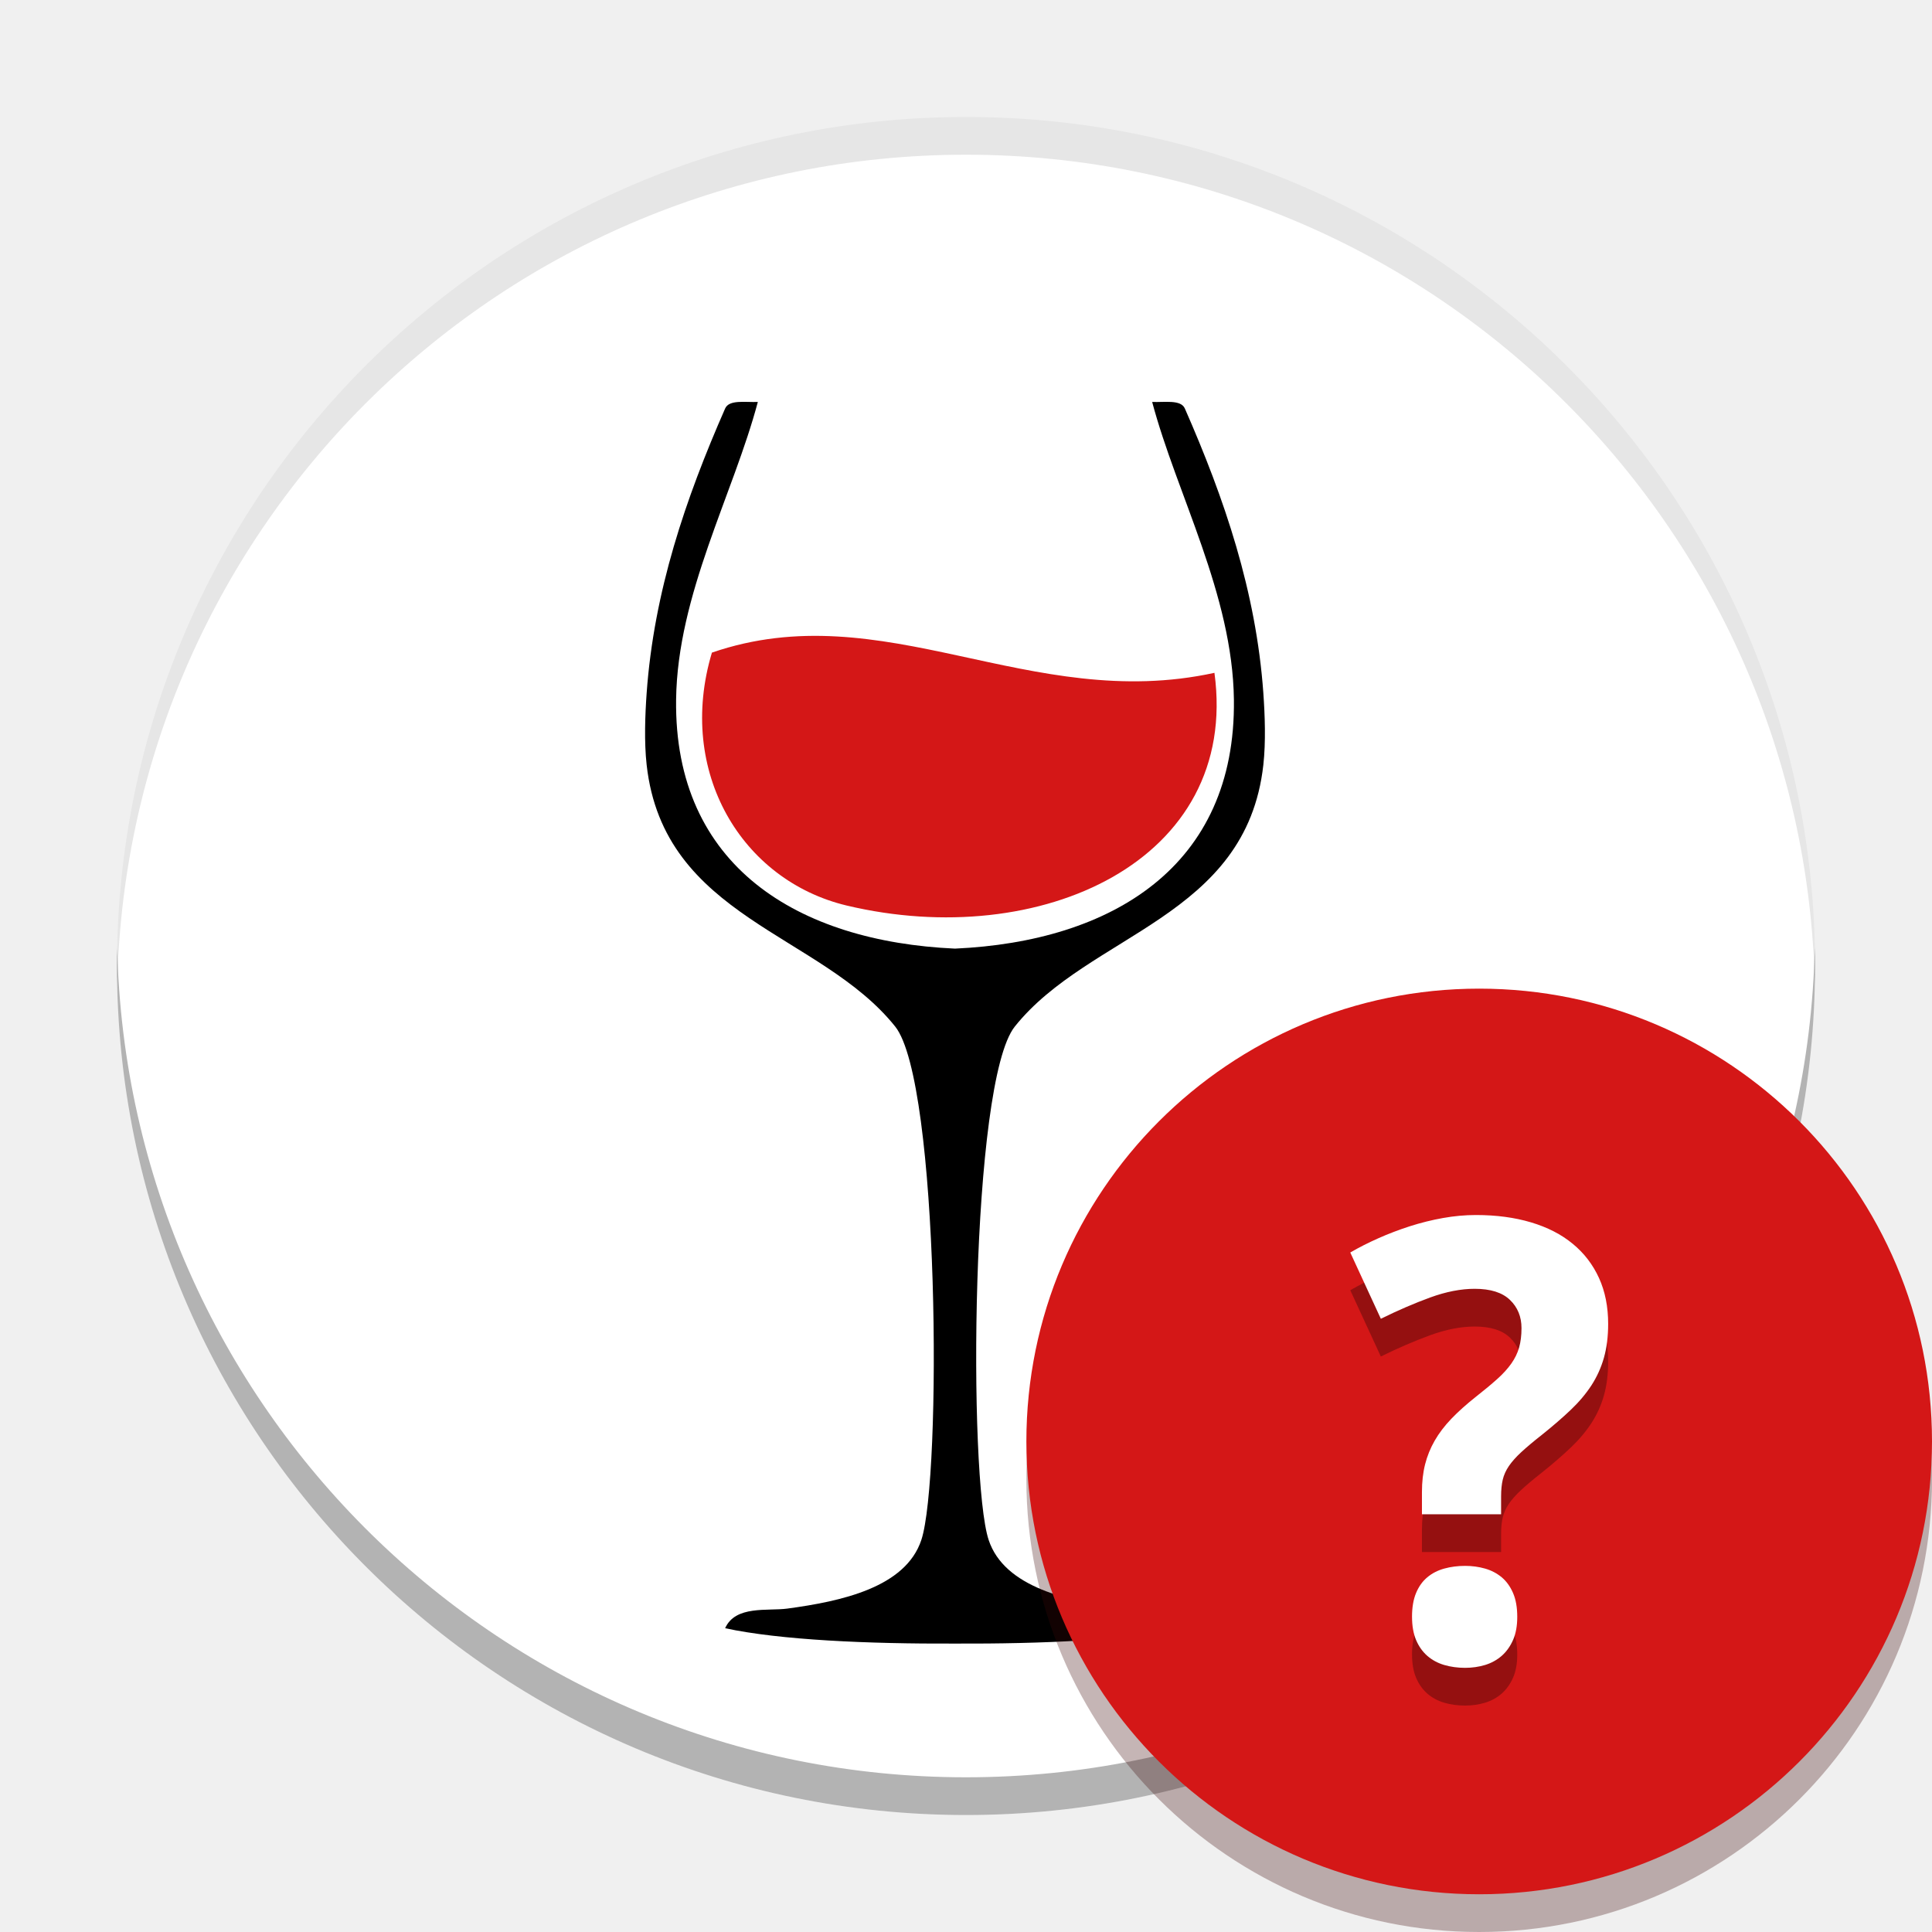
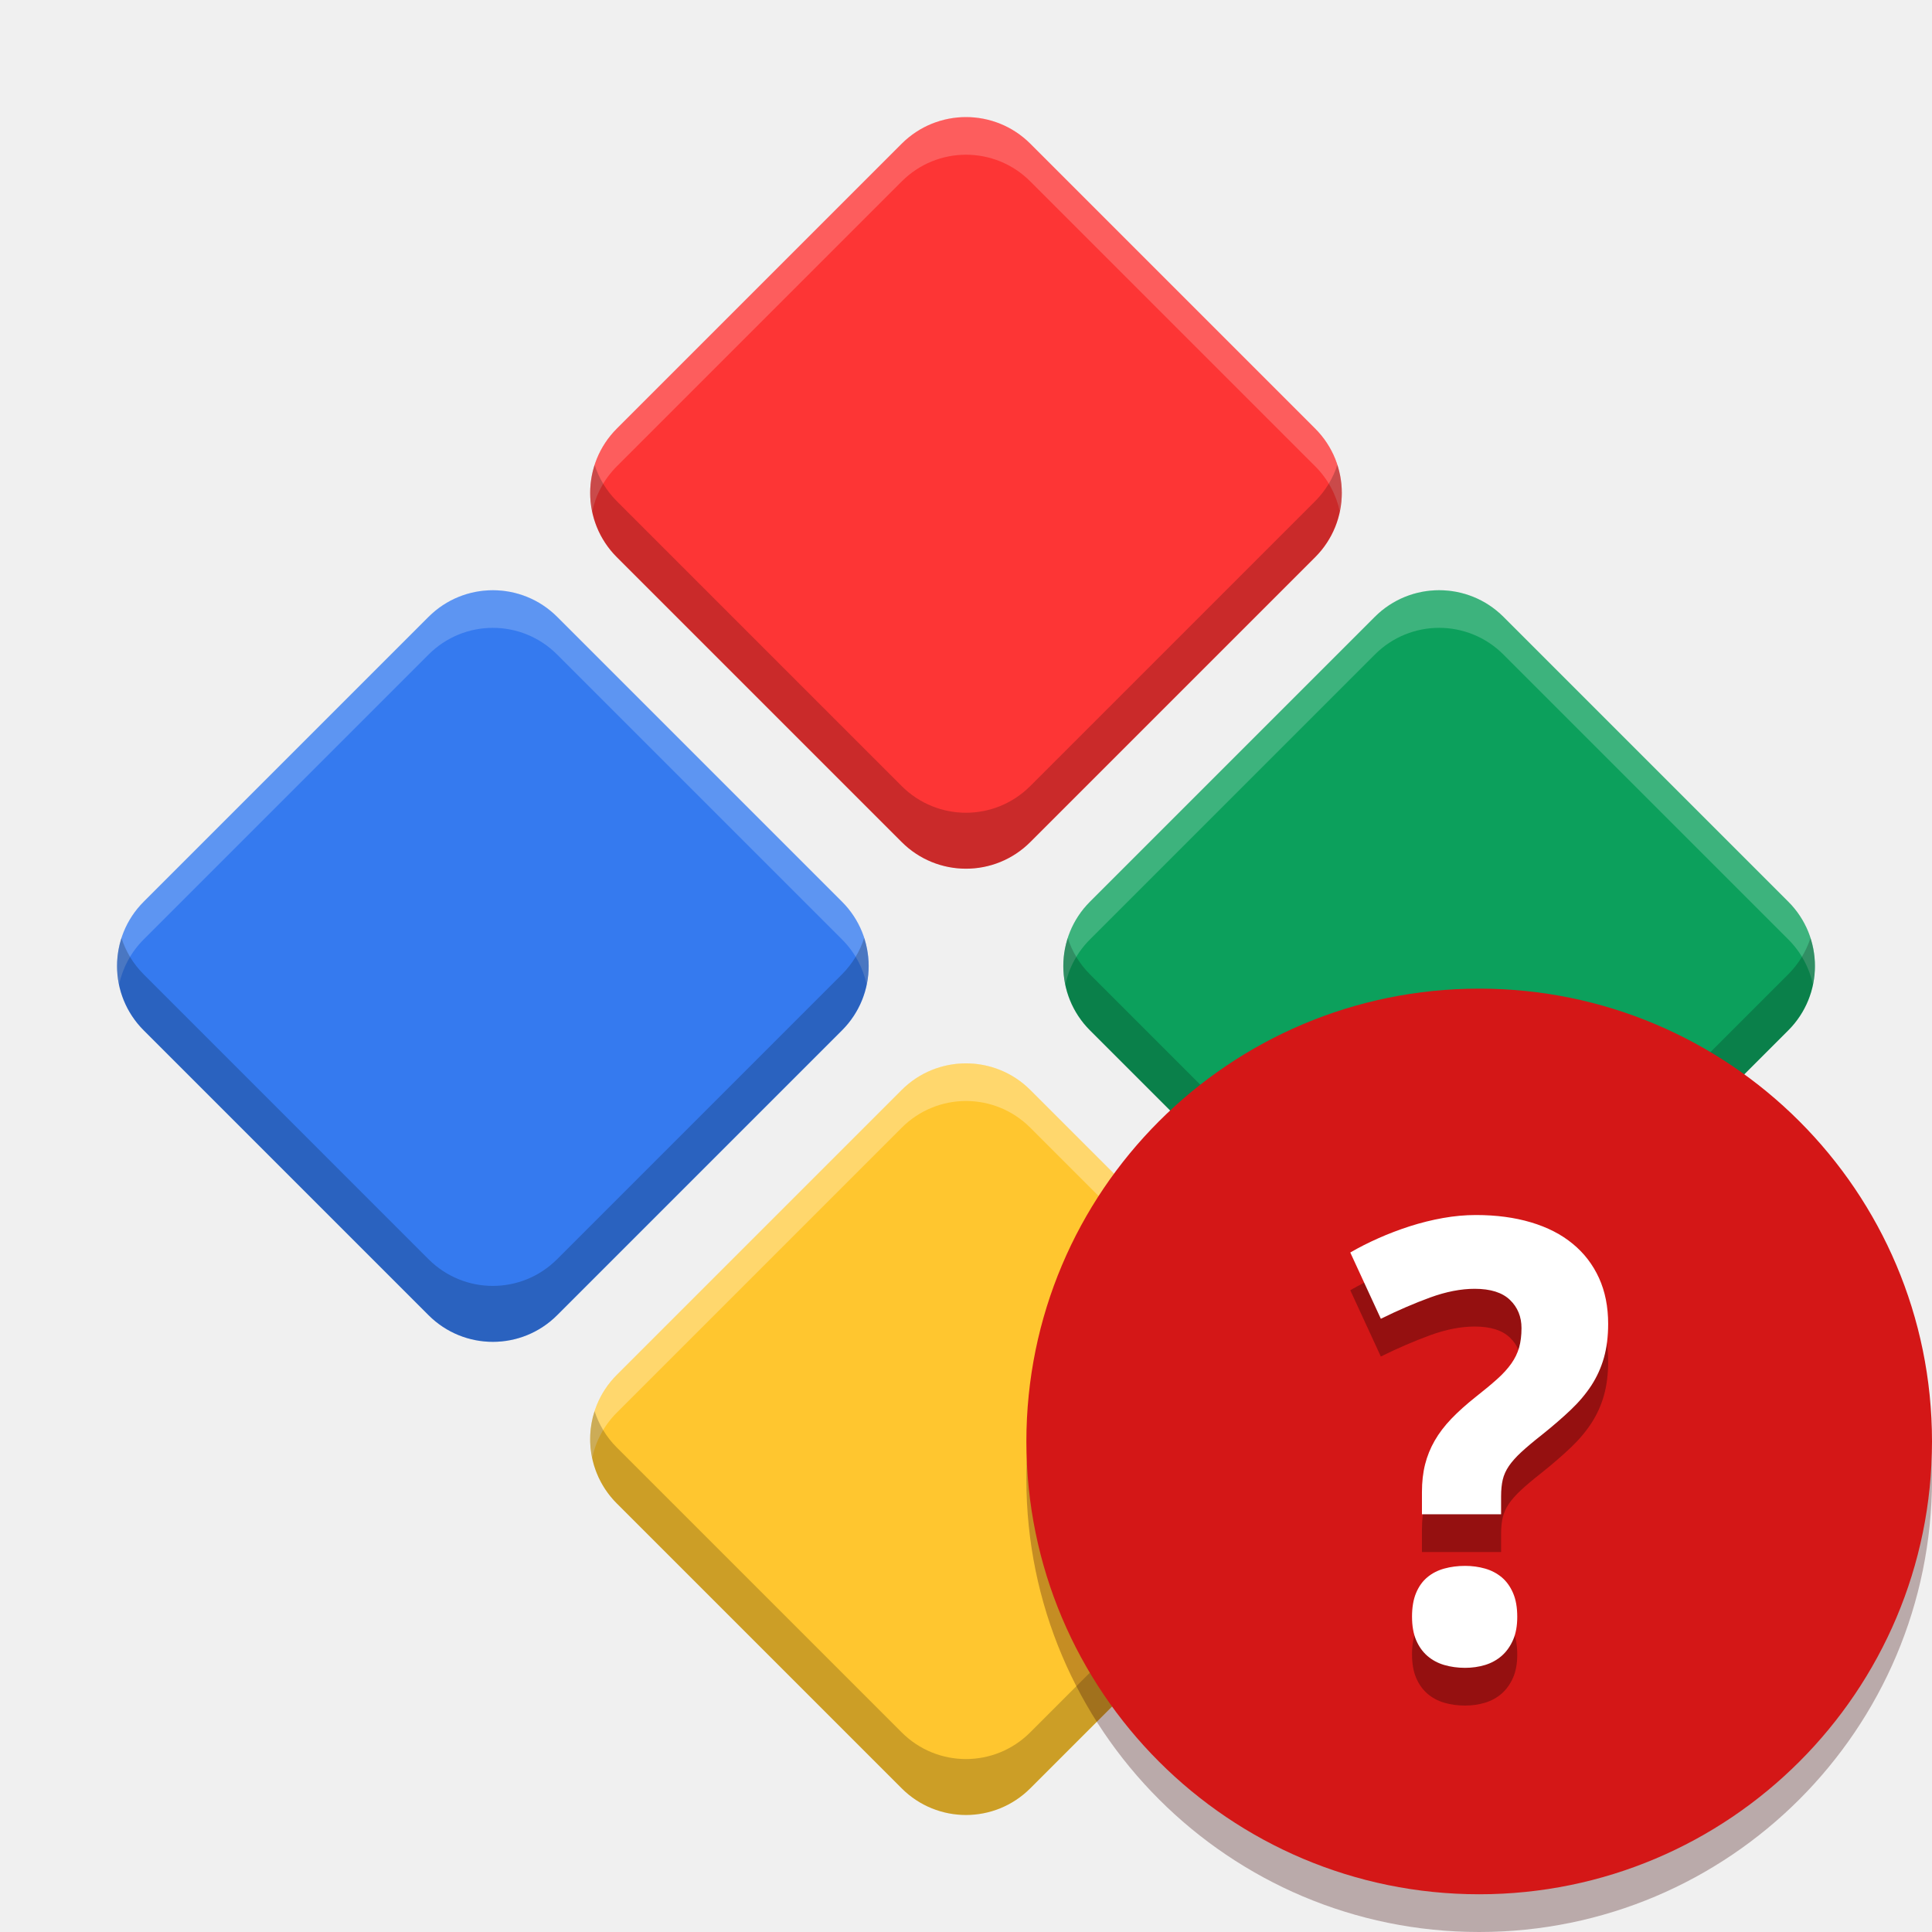
<svg xmlns="http://www.w3.org/2000/svg" width="512" height="512" version="1.1" viewBox="0 0 384 384">
-   <path d="m360.75 192c0 93.199-75.551 168.75-168.75 168.75s-168.75-75.551-168.75-168.75 75.551-168.75 168.75-168.75 168.75 75.551 168.75 168.75z" fill="#fff" />
-   <path d="m241.38 133.73c5.078 37.398-34.672 55.391-73.07 46.258-20.848-4.961-33.914-26.574-26.812-50.277 34.211-11.762 63.102 12.043 99.883 4.019" fill="#d41717" fill-rule="evenodd" />
-   <path d="m251.1 137.74c-1.449-20.207-7.723-38.605-15.602-56.547-0.789-1.809-3.988-1.207-6.496-1.301 4.891 18.379 15.98 38.254 16.246 59.145 0.43 33.191-24.297 48.105-55.434 49.508-31.137-1.402-55.863-16.316-55.434-49.508 0.266-20.891 11.355-40.766 16.246-59.145-2.508 0.094-5.707-0.508-6.5 1.301-7.875 17.941-14.148 36.34-15.598 56.547-0.309 4.312-0.512 9.715 0 14.297 3.402 30.438 34.555 33.426 49.398 51.996 8.832 11.055 9.27 89.738 5.199 102.04-3.133 9.465-15.934 12.203-26.648 13.648-3.906 0.527-10.301-0.695-12.352 3.902 10.953 2.356 28.449 3.121 45.688 3.051 17.238 0.07 34.734-0.695 45.684-3.051-2.047-4.598-8.441-3.375-12.348-3.902-10.715-1.445-23.516-4.184-26.648-13.648-4.07-12.305-3.633-90.988 5.199-102.04 14.84-18.57 45.996-21.559 49.398-51.996 0.512-4.582 0.309-9.984 0-14.297" />
-   <path transform="scale(.75)" d="m31.064 251c-0.036 1.663-0.064 3.328-0.064 5 0 124.27 100.73 225 225 225s225-100.73 225-225c0-1.672-0.028-3.337-0.064-5-2.66 121.96-102.34 220-224.94 220s-222.28-98.045-224.94-220z" opacity=".3" stroke-width="1.333" />
+   <g transform="translate(.00039003 -.0031224)">
+     <rect transform="rotate(45)" x="279.92" y="-124.6" width="116.22" height="116.22" rx="18.071" ry="18.071" fill="#0ba05c" fill-opacity=".996" stroke-width="1.11" />
+     <rect transform="rotate(45)" x="146.93" y="-124.6" width="116.22" height="116.22" rx="18.071" ry="18.071" fill="#fd3535" stroke-width="1.11" />
+     <rect transform="rotate(45)" x="279.92" y="8.393" width="116.22" height="116.22" rx="18.071" ry="18.071" fill="#ffc62f" stroke-width="1.11" />
+     <rect transform="rotate(45)" x="146.93" y="8.393" width="116.22" height="116.22" rx="18.071" ry="18.071" fill="#357aef" stroke-width="1.11" />
+     <path transform="scale(.75)" d="m256 281.77c-6.159 0-12.32 2.362-17.039 7.082l-75.492 75.492c-5.993 5.993-8.151 14.302-6.531 21.988 0.942-4.383 3.116-8.559 6.535-11.979l75.492-75.492c4.719-4.719 10.878-7.08 17.037-7.08 6.159 0 12.32 2.361 17.039 7.08l75.492 75.492c3.415 3.415 5.587 7.585 6.531 11.963 1.614-7.683-0.544-15.985-6.533-21.973l-75.494-75.492c-4.719-4.72-10.878-7.082-17.037-7.082z" fill="#fff" fill-opacity=".996" opacity=".3" />
+     <path transform="scale(.75)" d="m381.38 156.38c-6.159 0-12.318 2.359-17.037 7.078l-75.494 75.492c-5.995 5.995-8.152 14.307-6.529 21.996 0.941-4.386 3.116-8.565 6.537-11.986l75.492-75.492c4.72-4.719 10.88-7.08 17.039-7.08 6.159 0 12.318 2.361 17.037 7.08l75.492 75.492c3.411 3.411 5.584 7.577 6.529 11.949 1.608-7.679-0.552-15.974-6.537-21.959l-75.494-75.492c-4.72-4.72-10.876-7.078-17.035-7.078z" fill="#fff" fill-opacity=".996" opacity=".2" />
+     <path transform="scale(.75)" d="m130.61 156.38c-6.159 0-12.318 2.359-17.037 7.078l-75.492 75.492c-5.991 5.991-8.149 14.297-6.531 21.982 0.943-4.38 3.116-8.554 6.533-11.971l75.492-75.492c4.719-4.719 10.878-7.08 17.037-7.08 6.159 0 12.32 2.361 17.039 7.08l75.492 75.492c3.416 3.416 5.59 7.587 6.533 11.965 1.615-7.684-0.545-15.988-6.535-21.977l-75.494-75.492c-4.719-4.72-10.878-7.078-17.037-7.078z" fill="#fff" fill-opacity=".996" opacity=".2" />
+     <path transform="scale(.75)" d="m256 30.996c-6.159 0-12.32 2.361-17.039 7.08l-75.492 75.492c-5.994 5.994-8.154 14.304-6.531 21.992 0.941-4.385 3.116-8.564 6.537-11.984l75.492-75.492c4.719-4.719 10.88-7.08 17.039-7.08 6.159 0 12.318 2.361 17.037 7.08l75.492 75.492c3.414 3.414 5.587 7.583 6.531 11.959 1.612-7.682-0.547-15.98-6.535-21.967l-75.494-75.492c-4.719-4.72-10.878-7.08-17.037-7.08z" fill="#fff" fill-opacity=".996" opacity=".2" />
+     <path d="m118.18 92.396c-2.026 6.247-0.564 13.36 4.416 18.339l56.62 56.62c7.079 7.079 18.478 7.079 25.557 0l56.62-56.62c4.98-4.98 6.44-12.092 4.414-18.339-0.854 2.634-2.314 5.118-4.414 7.218l-56.62 56.62c-7.079 7.079-18.478 7.079-25.557 0l-56.62-56.62c-2.1-2.1-3.562-4.584-4.416-7.218zm-94.042 94.044c-2.025 6.247-0.563 13.36 4.416 18.339l56.618 56.62c7.079 7.079 18.478 7.079 25.557 0l56.62-56.62c4.979-4.979 6.439-12.092 4.414-18.339-0.854 2.634-2.314 5.118-4.414 7.218l-56.62 56.62c-7.079 7.079-18.478 7.079-25.557 0l-56.618-56.62c-2.1-2.099-3.562-4.584-4.416-7.218zm188.08 0c-2.025 6.247-0.565 13.36 4.414 18.339l56.62 56.62c7.079 7.079 18.476 7.079 25.555 0l56.62-56.62c4.979-4.979 6.441-12.092 4.416-18.339-0.854 2.634-2.316 5.118-4.416 7.218l-56.62 56.62c-7.079 7.079-18.476 7.079-25.555 0l-56.62-56.62c-2.1-2.099-3.56-4.584-4.414-7.218zm-94.044 94.044c-2.025 6.247-0.565 13.358 4.414 18.337l56.62 56.62c7.079 7.079 18.478 7.079 25.557 0l56.62-56.62c4.979-4.979 6.441-12.09 4.416-18.337-0.854 2.634-2.316 5.116-4.416 7.216l-56.62 56.62c-7.079 7.079-18.478 7.079-25.557 0l-56.62-56.62c-2.099-2.099-3.56-4.582-4.414-7.216z" opacity=".2" stroke-width="1.112" />
+   </g>
  <path d="m384 294c0 49.706-40.294 90-90 90s-90-40.294-90-90 40.294-90 90-90 90 40.294 90 90z" fill="#3c0707" opacity=".3" stroke-width=".974" />
  <path d="m384 286.5c0 49.706-40.294 90-90 90s-90-40.294-90-90 40.294-90 90-90 90 40.294 90 90z" fill="#d41717" stroke-width=".974" />
  <path d="m280.65 328.86c0-1.866 0.267-3.445 0.803-4.737 0.539-1.289 1.28-2.332 2.238-3.129 0.949-0.794 2.074-1.371 3.366-1.728 1.289-0.354 2.669-0.536 4.14-0.536 1.392 0 2.716 0.182 3.964 0.536 1.251 0.357 2.353 0.935 3.311 1.728 0.949 0.797 1.702 1.84 2.259 3.129 0.56 1.292 0.835 2.871 0.835 4.737 0 1.79-0.275 3.322-0.835 4.594-0.557 1.266-1.31 2.326-2.259 3.161-0.958 0.829-2.06 1.436-3.311 1.816-1.248 0.375-2.572 0.565-3.964 0.565-1.471 0-2.851-0.19-4.14-0.565-1.292-0.381-2.417-0.987-3.366-1.816-0.958-0.835-1.702-1.896-2.238-3.161-0.53-1.269-0.8-2.801-0.8-4.591m1.969-20.385v-4.406c0-2.027 0.208-3.867 0.624-5.514 0.416-1.652 1.052-3.217 1.907-4.708 0.853-1.488 1.957-2.941 3.305-4.351 1.353-1.412 2.985-2.871 4.89-4.383 1.67-1.31 3.079-2.482 4.231-3.519 1.154-1.028 2.083-2.054 2.801-3.07 0.715-1.011 1.233-2.071 1.55-3.182 0.319-1.116 0.48-2.411 0.48-3.876 0-2.265-0.77-4.14-2.297-5.604-1.529-1.471-3.864-2.206-7.005-2.206-2.736 0-5.689 0.577-8.851 1.726-3.152 1.154-6.428 2.563-9.803 4.233l-6.076-13.172c1.702-0.993 3.562-1.937 5.569-2.827 2.01-0.896 4.096-1.69 6.258-2.388 2.165-0.691 4.362-1.242 6.586-1.638 2.227-0.398 4.409-0.598 6.56-0.598 4.052 0 7.705 0.489 10.96 1.462 3.261 0.973 6.026 2.391 8.285 4.26 2.271 1.866 4.005 4.137 5.218 6.797 1.213 2.663 1.819 5.701 1.819 9.117 0 2.502-0.281 4.737-0.835 6.706-0.554 1.969-1.383 3.797-2.47 5.484-1.099 1.69-2.467 3.319-4.116 4.887-1.647 1.567-3.568 3.228-5.751 4.975-1.67 1.312-3.032 2.458-4.087 3.431-1.049 0.973-1.875 1.898-2.47 2.769-0.595 0.876-1.002 1.781-1.222 2.716-0.217 0.929-0.328 2.03-0.328 3.302v3.577z" opacity=".3" stroke-width=".75" />
  <path d="m280.65 321.36c0-1.866 0.267-3.445 0.803-4.737 0.539-1.289 1.28-2.332 2.238-3.129 0.949-0.794 2.074-1.371 3.366-1.728 1.289-0.354 2.669-0.536 4.14-0.536 1.392 0 2.716 0.182 3.964 0.536 1.251 0.357 2.353 0.935 3.311 1.728 0.949 0.797 1.702 1.84 2.259 3.129 0.56 1.292 0.835 2.871 0.835 4.737 0 1.79-0.275 3.322-0.835 4.594-0.557 1.266-1.31 2.326-2.259 3.161-0.958 0.829-2.06 1.436-3.311 1.816-1.248 0.375-2.572 0.565-3.964 0.565-1.471 0-2.851-0.19-4.14-0.565-1.292-0.381-2.417-0.987-3.366-1.816-0.958-0.835-1.702-1.896-2.238-3.161-0.53-1.269-0.8-2.801-0.8-4.591m1.969-20.385v-4.406c0-2.027 0.208-3.867 0.624-5.514 0.416-1.652 1.052-3.217 1.907-4.708 0.853-1.488 1.957-2.941 3.305-4.351 1.353-1.412 2.985-2.871 4.89-4.383 1.67-1.31 3.079-2.482 4.231-3.519 1.154-1.028 2.083-2.054 2.801-3.07 0.715-1.011 1.233-2.071 1.55-3.182 0.319-1.116 0.48-2.411 0.48-3.876 0-2.265-0.77-4.14-2.297-5.604-1.529-1.471-3.864-2.206-7.005-2.206-2.736 0-5.689 0.577-8.851 1.726-3.152 1.154-6.428 2.563-9.803 4.233l-6.076-13.172c1.702-0.993 3.562-1.937 5.569-2.827 2.01-0.896 4.096-1.69 6.258-2.388 2.165-0.691 4.362-1.242 6.586-1.638 2.227-0.398 4.409-0.598 6.56-0.598 4.052 0 7.705 0.489 10.96 1.462 3.261 0.973 6.026 2.391 8.285 4.26 2.271 1.866 4.005 4.137 5.218 6.797 1.213 2.663 1.819 5.701 1.819 9.117 0 2.502-0.281 4.737-0.835 6.706-0.554 1.969-1.383 3.797-2.47 5.484-1.099 1.69-2.467 3.319-4.116 4.887-1.647 1.567-3.568 3.228-5.751 4.975-1.67 1.312-3.032 2.458-4.087 3.431-1.049 0.973-1.875 1.898-2.47 2.769-0.595 0.876-1.002 1.781-1.222 2.716-0.217 0.929-0.328 2.03-0.328 3.302v3.577z" fill="#fff" stroke-width=".75" />
-   <path transform="scale(.75)" d="m256 31c-124.27 0-225 100.73-225 225 0 1.672 0.028 3.337 0.064 5 2.66-121.96 102.34-220 224.94-220 122.59 0 222.28 98.045 224.94 220 0.036-1.663 0.064-3.328 0.064-5 0-124.27-100.73-225-225-225z" opacity=".1" stroke-width="1.333" />
</svg>
